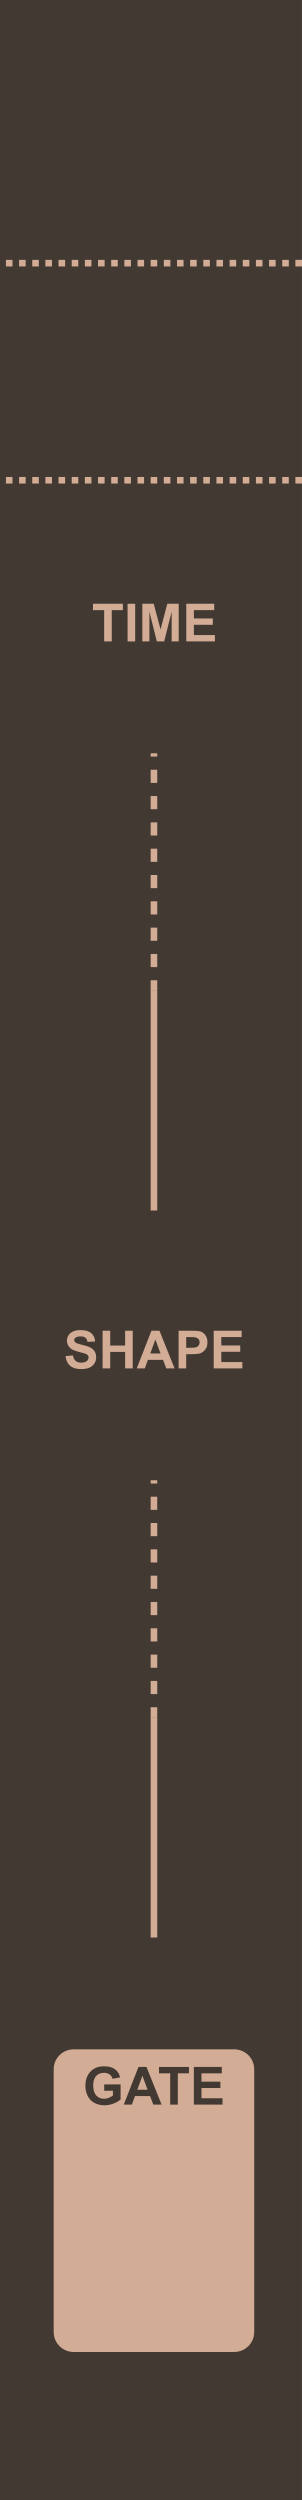
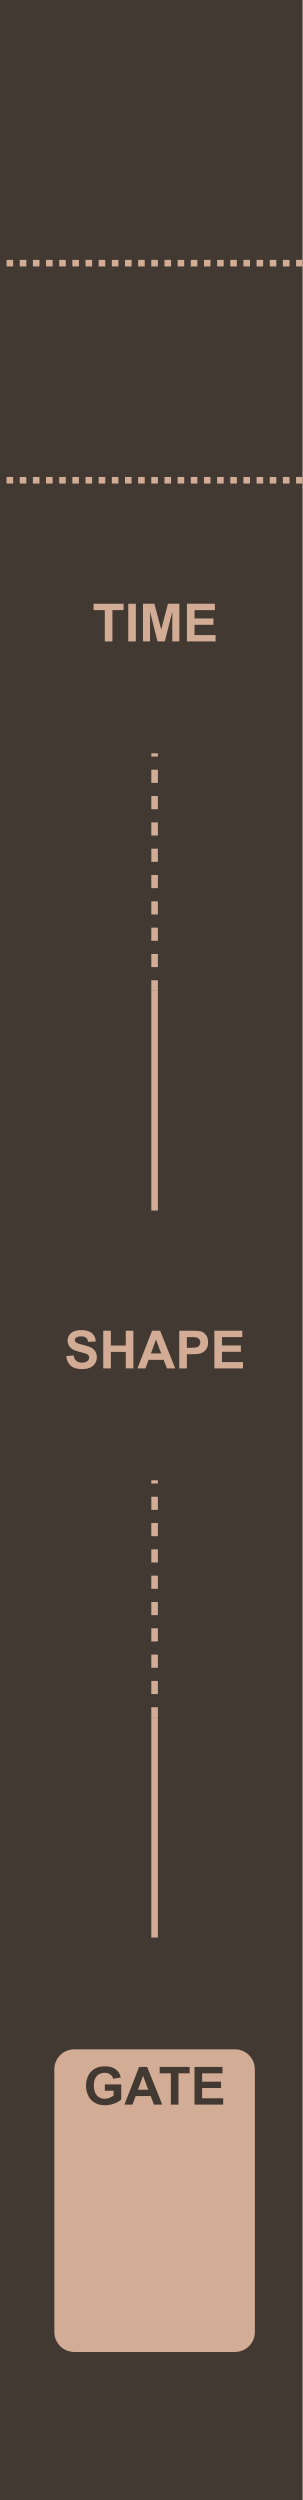
- <svg xmlns="http://www.w3.org/2000/svg" xmlns:xlink="http://www.w3.org/1999/xlink" width="45.9" height="380" viewBox="0 0 45.9 380" version="1.1" id="svg100">
+ <svg xmlns="http://www.w3.org/2000/svg" xmlns:xlink="http://www.w3.org/1999/xlink" width="46" height="380" viewBox="0 0 46 380" version="1.1" id="svg100">
  <defs id="defs7">
    <rect x="85" y="10" width="51.058" height="25" id="rect29906" />
    <linearGradient id="a8e142bb-541b-4903-be63-d5d069028a5d" x1="22.5" x2="22.5" y2="380" gradientUnits="userSpaceOnUse">
      <stop offset="0" stop-color="#ebebeb" id="stop2" />
      <stop offset="1" stop-color="#e1e1e1" id="stop4" />
    </linearGradient>
    <rect x="85" y="10" width="51.058" height="25" id="rect29906-0" />
    <linearGradient id="a8e142bb-541b-4903-be63-d5d069028a5d-4" x1="22.5" x2="22.5" y2="380" gradientUnits="userSpaceOnUse">
      <stop offset="0" stop-color="#ebebeb" id="stop2-3" />
      <stop offset="1" stop-color="#e1e1e1" id="stop4-3" />
    </linearGradient>
    <rect x="85" y="10" width="51.058" height="25" id="rect29906-2" />
    <linearGradient id="a8e142bb-541b-4903-be63-d5d069028a5d-5" x1="22.5" x2="22.5" y2="380" gradientUnits="userSpaceOnUse">
      <stop offset="0" stop-color="#ebebeb" id="stop2-5" />
      <stop offset="1" stop-color="#e1e1e1" id="stop4-1" />
    </linearGradient>
    <rect id="SVGID_1_" x="46.755" y="67.833" width="18" height="18" />
    <rect id="SVGID_1_-8" x="46.755" y="67.833" width="18" height="18" />
    <rect id="SVGID_1_-6" x="46.755" y="67.833" width="18" height="18" />
    <rect id="SVGID_1_-82" x="46.755" y="67.833" width="18" height="18" />
    <rect id="rect15399-7" x="46.755" y="67.833" width="18" height="18" />
  </defs>
  <g id="layer4" style="display:inline">
-     <g id="aea613ef-74be-49bf-be45-c0734aee674b" data-name="FND BG" style="fill:#423932;fill-opacity:1;stroke-width:1.896" transform="scale(1.02,1)">
-       <rect width="45" height="380" fill="url(#a8e142bb-541b-4903-be63-d5d069028a5d)" id="rect9" style="fill:#423932;fill-opacity:1;stroke-width:1.896" x="0" y="0" />
+     <g id="aea613ef-74be-49bf-be45-c0734aee674b" data-name="FND BG" style="fill:#423932;fill-opacity:1;stroke-width:1.894" transform="scale(1.022222,1)">
+       <rect width="45" height="380" fill="url(#a8e142bb-541b-4903-be63-d5d069028a5d)" id="rect9" style="fill:#423932;fill-opacity:1;stroke-width:1.894" x="0" y="0" />
    </g>
  </g>
  <g id="layer3" style="display:inline" />
  <g id="f45e0130-37b7-4f8b-95b3-6408baa23eb1" data-name="components" style="display:inline">
-     <rect x="8.16" y="311.5" width="30.48" height="46" rx="3.026" fill="#1f1f1f" id="rect56-2" style="display:inline;fill:#d2ac95;fill-opacity:1;stroke-width:1.044" ry="3.026" />
-     <path style="color:#000000;fill:#d2ac95;fill-opacity:1;stroke-dasharray:2, 2;stroke-dashoffset:1.5;-inkscape-stroke:none" d="m 22.9,225 v 0.5 h 1 V 225 Z m 0,2.5 v 2 h 1 v -2 z m 0,4 v 2 h 1 v -2 z m 0,4 v 2 h 1 v -2 z m 0,4 v 2 h 1 v -2 z m 0,4 v 2 h 1 v -2 z m 0,4 v 2 h 1 v -2 z m 0,4 v 2 h 1 v -2 z m 0,4 v 2 h 1 v -2 z m 0,4 v 1.5 h 1 v -1.5 z" id="path108398-0" />
-     <path style="color:#000000;fill:#d2ac95;fill-opacity:1;stroke-dasharray:2, 2;stroke-dashoffset:1.5;-inkscape-stroke:none" d="m 22.9,114.5 v 0.5 h 1 v -0.5 z m 0,2.5 v 2 h 1 v -2 z m 0,4 v 2 h 1 v -2 z m 0,4 v 2 h 1 v -2 z m 0,4 v 2 h 1 v -2 z m 0,4 v 2 h 1 v -2 z m 0,4 v 2 h 1 v -2 z m 0,4 v 2 h 1 v -2 z m 0,4 v 2 h 1 v -2 z m 0,4 v 1.5 h 1 V 149 Z" id="path108398-34" />
-     <path style="color:#000000;fill:#d2ac95;fill-opacity:1;-inkscape-stroke:none" d="m 22.9,261 v 33.5 h 1 V 261 Z" id="path108398-1-9" />
-     <path style="color:#000000;fill:#d2ac95;fill-opacity:1;-inkscape-stroke:none" d="M 22.9,150.5 V 184 h 1 v -33.5 z" id="path108398-1-0" />
-     <path style="color:#000000;fill:#d2ac95;fill-opacity:1;stroke-dasharray:1, 1;-inkscape-stroke:none" d="m 0.9,39.5 v 1 h 1 v -1 z m 2,0 v 1 h 1 v -1 z m 2,0 v 1 h 1 v -1 z m 2,0 v 1 h 1 v -1 z m 2,0 v 1 h 1 v -1 z m 2,0 v 1 h 1 v -1 z m 2,0 v 1 h 1 v -1 z m 2,0 v 1 h 1 v -1 z m 2,0 v 1 h 1 v -1 z m 2,0 v 1 h 1 v -1 z m 2,0 v 1 h 1 v -1 z m 2,0 v 1 h 1 v -1 z m 2,0 v 1 h 1 v -1 z m 2,0 v 1 h 1 v -1 z m 2,0 v 1 h 1 v -1 z m 2,0 v 1 h 1 v -1 z m 2,0 v 1 h 1 v -1 z m 2,0 v 1 h 1 v -1 z m 2,0 v 1 h 1 v -1 z m 2,0 v 1 h 1 v -1 z m 2,0 v 1 h 1 v -1 z m 2,0 v 1 h 1 v -1 z m 2,0 v 1 h 1 v -1 z" id="path138764-7" />
-     <path style="color:#000000;display:inline;fill:#d2ac95;fill-opacity:1;stroke-dasharray:1, 1;-inkscape-stroke:none" d="m 0.9,72.5 v 1 h 1 v -1 z m 2,0 v 1 h 1 v -1 z m 2,0 v 1 h 1 v -1 z m 2,0 v 1 h 1 v -1 z m 2,0 v 1 h 1 v -1 z m 2,0 v 1 h 1 v -1 z m 2,0 v 1 h 1 v -1 z m 2,0 v 1 h 1 v -1 z m 2,0 v 1 h 1 v -1 z m 2,0 v 1 h 1 v -1 z m 2,0 v 1 h 1 v -1 z m 2,0 v 1 h 1 v -1 z m 2,0 v 1 h 1 v -1 z m 2,0 v 1 h 1 v -1 z m 2,0 v 1 h 1 v -1 z m 2,0 v 1 h 1 v -1 z m 2,0 v 1 h 1 v -1 z m 2,0 v 1 h 1 v -1 z m 2,0 v 1 h 1 v -1 z m 2,0 v 1 h 1 v -1 z m 2,0 v 1 h 1 v -1 z m 2,0 v 1 h 1 v -1 z m 2,0 v 1 h 1 v -1 z" id="path138764-7-8" />
-     <g id="g40640" transform="translate(1.058245)" style="display:inline;fill:#d2ac95;fill-opacity:1">
+     <rect x="8.26" y="311.5" width="30.48" height="46" rx="3.026" fill="#1f1f1f" id="rect56-2" style="display:inline;fill:#d2ac95;fill-opacity:1;stroke-width:1.044" ry="3.026" />
+     <path style="color:#000000;fill:#d2ac95;fill-opacity:1;stroke-dasharray:2, 2;stroke-dashoffset:1.5;-inkscape-stroke:none" d="m 23,225 v 0.5 h 1 V 225 Z m 0,2.5 v 2 h 1 v -2 z m 0,4 v 2 h 1 v -2 z m 0,4 v 2 h 1 v -2 z m 0,4 v 2 h 1 v -2 z m 0,4 v 2 h 1 v -2 z m 0,4 v 2 h 1 v -2 z m 0,4 v 2 h 1 v -2 z m 0,4 v 2 h 1 v -2 z m 0,4 v 1.5 h 1 v -1.5 z" id="path108398-0" />
+     <path style="color:#000000;fill:#d2ac95;fill-opacity:1;stroke-dasharray:2, 2;stroke-dashoffset:1.5;-inkscape-stroke:none" d="m 23,114.5 v 0.5 h 1 v -0.5 z m 0,2.5 v 2 h 1 v -2 z m 0,4 v 2 h 1 v -2 z m 0,4 v 2 h 1 v -2 z m 0,4 v 2 h 1 v -2 z m 0,4 v 2 h 1 v -2 z m 0,4 v 2 h 1 v -2 z m 0,4 v 2 h 1 v -2 z m 0,4 v 2 h 1 v -2 z m 0,4 v 1.5 h 1 V 149 Z" id="path108398-34" />
+     <path style="color:#000000;fill:#d2ac95;fill-opacity:1;-inkscape-stroke:none" d="m 23,261 v 33.5 h 1 V 261 Z" id="path108398-1-9" />
+     <path style="color:#000000;fill:#d2ac95;fill-opacity:1;-inkscape-stroke:none" d="M 23,150.5 V 184 h 1 v -33.5 z" id="path108398-1-0" />
+     <path style="color:#000000;fill:#d2ac95;fill-opacity:1;stroke-dasharray:1, 1;-inkscape-stroke:none" d="m 1,39.5 v 1 h 1 v -1 z m 2,0 v 1 h 1 v -1 z m 2,0 v 1 h 1 v -1 z m 2,0 v 1 h 1 v -1 z m 2,0 v 1 h 1 v -1 z m 2,0 v 1 h 1 v -1 z m 2,0 v 1 h 1 v -1 z m 2,0 v 1 h 1 v -1 z m 2,0 v 1 h 1 v -1 z m 2,0 v 1 h 1 v -1 z m 2,0 v 1 h 1 v -1 z m 2,0 v 1 h 1 v -1 z m 2,0 v 1 h 1 v -1 z m 2,0 v 1 h 1 v -1 z m 2,0 v 1 h 1 v -1 z m 2,0 v 1 h 1 v -1 z m 2,0 v 1 h 1 v -1 z m 2,0 v 1 h 1 v -1 z m 2,0 v 1 h 1 v -1 z m 2,0 v 1 h 1 v -1 z m 2,0 v 1 h 1 v -1 z m 2,0 v 1 h 1 v -1 z m 2,0 v 1 h 1 v -1 z" id="path138764-7" />
+     <path style="color:#000000;display:inline;fill:#d2ac95;fill-opacity:1;stroke-dasharray:1, 1;-inkscape-stroke:none" d="m 1,72.5 v 1 h 1 v -1 z m 2,0 v 1 h 1 v -1 z m 2,0 v 1 h 1 v -1 z m 2,0 v 1 h 1 v -1 z m 2,0 v 1 h 1 v -1 z m 2,0 v 1 h 1 v -1 z m 2,0 v 1 h 1 v -1 z m 2,0 v 1 h 1 v -1 z m 2,0 v 1 h 1 v -1 z m 2,0 v 1 h 1 v -1 z m 2,0 v 1 h 1 v -1 z m 2,0 v 1 h 1 v -1 z m 2,0 v 1 h 1 v -1 z m 2,0 v 1 h 1 v -1 z m 2,0 v 1 h 1 v -1 z m 2,0 v 1 h 1 v -1 z m 2,0 v 1 h 1 v -1 z m 2,0 v 1 h 1 v -1 z m 2,0 v 1 h 1 v -1 z m 2,0 v 1 h 1 v -1 z m 2,0 v 1 h 1 v -1 z m 2,0 v 1 h 1 v -1 z m 2,0 v 1 h 1 v -1 z" id="path138764-7-8" />
+     <g id="g40640" transform="translate(1.158245)" style="display:inline;fill:#d2ac95;fill-opacity:1">
      <g id="layer4-7" style="display:inline;fill:#d2ac95;fill-opacity:1" />
      <g id="layer3-8" style="display:inline;fill:#d2ac95;fill-opacity:1" />
      <g id="f45e0130-37b7-4f8b-95b3-6408baa23eb1-2" data-name="components" style="display:inline;fill:#d2ac95;fill-opacity:1">
        <g aria-label="TIME" id="text104244-6-9" style="font-weight:bold;font-size:8px;line-height:1.25;font-family:Arial;-inkscape-font-specification:'Arial, Bold';font-variant-ligatures:none;text-align:center;text-anchor:middle;display:inline;fill:#d2ac95;fill-opacity:1" transform="translate(-45.15825)">
          <path d="m 59.93,97.497 v -4.758 h -1.699 v -0.969 h 4.551 v 0.969 h -1.695 v 4.758 z" id="path118224" style="fill:#d2ac95;fill-opacity:1" />
          <path d="m 63.492,97.497 v -5.727 h 1.156 v 5.727 z" id="path118226" style="fill:#d2ac95;fill-opacity:1" />
          <path d="m 65.734,97.497 v -5.727 h 1.73 l 1.039,3.906 1.027,-3.906 h 1.734 v 5.727 h -1.074 v -4.508 l -1.137,4.508 h -1.113 l -1.133,-4.508 v 4.508 z" id="path118228" style="fill:#d2ac95;fill-opacity:1" />
          <path d="m 72.414,97.497 v -5.727 h 4.246 v 0.969 h -3.09 v 1.27 h 2.875 v 0.965 h -2.875 v 1.559 h 3.199 v 0.965 z" id="path118230" style="fill:#d2ac95;fill-opacity:1" />
        </g>
        <g aria-label="SHAPE" id="text104244-6-9-4" style="font-weight:bold;font-size:8px;line-height:1.25;font-family:Arial;-inkscape-font-specification:'Arial, Bold';font-variant-ligatures:none;text-align:center;text-anchor:middle;display:inline;fill:#d2ac95;fill-opacity:1" transform="translate(-45.15825)">
          <path d="m 54.062,206.133 1.125,-0.109 q 0.102,0.566 0.41,0.832 0.312,0.266 0.84,0.266 0.559,0 0.84,-0.234 0.285,-0.238 0.285,-0.555 0,-0.203 -0.121,-0.344 -0.117,-0.145 -0.414,-0.25 -0.203,-0.07 -0.926,-0.25 -0.93,-0.23 -1.305,-0.566 -0.527,-0.473 -0.527,-1.152 0,-0.438 0.246,-0.816 0.25,-0.383 0.715,-0.582 0.469,-0.199 1.129,-0.199 1.078,0 1.621,0.473 0.547,0.473 0.574,1.262 l -1.156,0.051 q -0.074,-0.441 -0.32,-0.633 -0.242,-0.195 -0.73,-0.195 -0.504,0 -0.789,0.207 -0.184,0.133 -0.184,0.355 0,0.203 0.172,0.348 0.219,0.184 1.062,0.383 0.844,0.199 1.246,0.414 0.406,0.211 0.633,0.582 0.23,0.367 0.23,0.91 0,0.492 -0.273,0.922 -0.273,0.43 -0.773,0.641 -0.5,0.207 -1.246,0.207 -1.086,0 -1.668,-0.5 -0.582,-0.504 -0.695,-1.465 z" id="path118255" style="fill:#d2ac95;fill-opacity:1" />
          <path d="m 59.695,207.996 v -5.727 h 1.156 v 2.254 h 2.266 v -2.254 h 1.156 v 5.727 h -1.156 v -2.504 h -2.266 v 2.504 z" id="path118257" style="fill:#d2ac95;fill-opacity:1" />
          <path d="M 70.633,207.996 H 69.375 l -0.5,-1.301 h -2.289 l -0.473,1.301 h -1.227 l 2.23,-5.727 h 1.223 z m -2.129,-2.266 -0.789,-2.125 -0.773,2.125 z" id="path118259" style="fill:#d2ac95;fill-opacity:1" />
          <path d="m 71.246,207.996 v -5.727 h 1.855 q 1.055,0 1.375,0.086 0.492,0.129 0.824,0.562 0.332,0.43 0.332,1.113 0,0.527 -0.191,0.887 -0.191,0.359 -0.488,0.566 -0.293,0.203 -0.598,0.27 -0.414,0.082 -1.199,0.082 h -0.754 v 2.16 z m 1.156,-4.758 v 1.625 h 0.633 q 0.684,0 0.914,-0.09 0.23,-0.09 0.359,-0.281 0.133,-0.191 0.133,-0.445 0,-0.312 -0.184,-0.516 -0.184,-0.203 -0.465,-0.254 -0.207,-0.039 -0.832,-0.039 z" id="path118261" style="fill:#d2ac95;fill-opacity:1" />
          <path d="m 76.582,207.996 v -5.727 h 4.246 v 0.969 h -3.09 v 1.27 h 2.875 v 0.965 h -2.875 v 1.559 H 80.938 v 0.965 z" id="path118263" style="fill:#d2ac95;fill-opacity:1" />
        </g>
      </g>
      <g id="layer5-5" style="display:inline;fill:#d2ac95;fill-opacity:1" />
      <g id="layer2-8" style="display:inline;fill:#d2ac95;fill-opacity:1" />
      <text xml:space="preserve" id="text29904-8" style="font-weight:bold;font-size:8px;line-height:1.25;font-family:Arial;-inkscape-font-specification:'Arial, Bold';font-variant-ligatures:none;text-align:center;white-space:pre;shape-inside:url(#rect29906-2);fill:#d2ac95;fill-opacity:1" />
      <g id="layer1-2" style="display:inline;fill:#d2ac95;fill-opacity:1" />
    </g>
  </g>
  <g id="layer5" style="display:inline" />
  <g id="layer2" style="display:inline">
-     <g aria-label="GATE" id="text104244-6-9-9-7-2" style="font-weight:bold;font-size:8px;line-height:1.25;font-family:Arial;-inkscape-font-specification:'Arial, Bold';font-variant-ligatures:none;text-align:center;text-anchor:middle;display:inline;fill:#423932;fill-opacity:1" transform="translate(1.058245,-8)">
+     <g aria-label="GATE" id="text104244-6-9-9-7-2" style="font-weight:bold;font-size:8px;line-height:1.25;font-family:Arial;-inkscape-font-specification:'Arial, Bold';font-variant-ligatures:none;text-align:center;text-anchor:middle;display:inline;fill:#423932;fill-opacity:1" transform="translate(1.158245,-8)">
      <path d="m 14.781,325.797 v -0.965 h 2.492 v 2.281 q -0.363,0.352 -1.055,0.621 -0.688,0.266 -1.395,0.266 -0.898,0 -1.566,-0.375 -0.668,-0.379 -1.004,-1.078 -0.336,-0.703 -0.336,-1.527 0,-0.895 0.375,-1.59 0.375,-0.695 1.098,-1.066 0.551,-0.285 1.371,-0.285 1.066,0 1.664,0.449 0.602,0.445 0.773,1.234 l -1.148,0.215 q -0.121,-0.422 -0.457,-0.664 -0.332,-0.246 -0.832,-0.246 -0.758,0 -1.207,0.48 -0.445,0.48 -0.445,1.426 0,1.02 0.453,1.531 0.453,0.508 1.188,0.508 0.363,0 0.727,-0.141 0.367,-0.145 0.629,-0.348 v -0.727 z" id="path116890" style="fill:#423932;fill-opacity:1" />
      <path d="m 23.504,327.902 h -1.258 l -0.5,-1.301 h -2.289 l -0.473,1.301 h -1.227 l 2.23,-5.727 h 1.223 z m -2.129,-2.266 -0.789,-2.125 -0.773,2.125 z" id="path116892" style="fill:#423932;fill-opacity:1" />
      <path d="m 24.812,327.902 v -4.758 h -1.699 v -0.969 h 4.551 v 0.969 h -1.695 v 4.758 z" id="path116894" style="fill:#423932;fill-opacity:1" />
      <path d="m 28.41,327.902 v -5.727 h 4.246 v 0.969 h -3.09 v 1.27 h 2.875 v 0.965 h -2.875 v 1.559 h 3.199 v 0.965 z" id="path116896" style="fill:#423932;fill-opacity:1" />
    </g>
  </g>
  <text xml:space="preserve" id="text29904" style="font-weight:bold;font-size:8px;line-height:1.25;font-family:Arial;-inkscape-font-specification:'Arial, Bold';font-variant-ligatures:none;text-align:center;white-space:pre;shape-inside:url(#rect29906)" />
  <g id="layer1" style="display:none">
    <circle style="display:inline;fill:#ff0000;stroke:#ff0000;stroke-width:1.949;stroke-opacity:1" id="path1065-7-10-9-8" cx="22.5" cy="184" r="10.525" />
    <ellipse style="display:inline;fill:#ff0000;stroke:#ff0000;stroke-width:1.949;stroke-opacity:1" id="path1065-7-10-9-1" cx="22.5" cy="114.5" rx="13.025" ry="13.025" />
    <circle style="display:inline;fill:#ff0000;stroke:#ff0000;stroke-width:1.865;stroke-opacity:1" id="path1065-7-2-5-5-3" cx="22.5" cy="150.5" r="10.068" />
    <circle style="display:inline;fill:#ff0000;stroke:#ff0000;stroke-width:1.949;stroke-opacity:1" id="path1065-72-0" cx="22.5" cy="342.5" r="10.525" />
    <rect style="display:inline;opacity:0.996;fill:#ff0000;stroke:none;stroke-width:1" id="rect6025-8-3-1" width="24" height="24" x="10.5" y="28" ry="5.371" rx="5.371" />
    <rect style="display:inline;opacity:0.996;fill:#ff0000;stroke:none;stroke-width:1" id="rect6025-8-3-1-5" width="24" height="24" x="10.5" y="61" ry="5.371" rx="5.371" />
    <circle style="display:inline;fill:#ff0000;stroke:#ff0000;stroke-width:1.949;stroke-opacity:1" id="path1065-7-10-9-8-0" cx="22.5" cy="294.5" r="10.525" />
    <ellipse style="display:inline;fill:#ff0000;stroke:#ff0000;stroke-width:1.949;stroke-opacity:1" id="path1065-7-10-9-1-7" cx="22.5" cy="225" rx="13.025" ry="13.025" />
    <circle style="display:inline;fill:#ff0000;stroke:#ff0000;stroke-width:1.865;stroke-opacity:1" id="path1065-7-2-5-5-3-4" cx="22.5" cy="261" r="10.068" />
    <circle style="display:inline;fill:#ff0000;stroke:#ff0000;stroke-width:1.949;stroke-opacity:1" id="path1065-72-2-0-9-3-9" cx="32.5" cy="326.5" r="2.025" />
    <circle style="display:inline;fill:#ff0000;stroke:#ff0000;stroke-width:1.949;stroke-opacity:1" id="path1065-72-2-0-9-3-90-1-7" cx="22.5" cy="23.5" r="2.025" />
    <circle style="display:inline;fill:#ff0000;stroke:#ff0000;stroke-width:1.949;stroke-opacity:1" id="path1065-72-2-0-9-3-90-1-2" cx="22.5" cy="56.5" r="2.025" />
    <path id="path1065-72-2-0-9-3-90-1-1-6-0-1-0" style="display:inline;fill:#ff0000;stroke:#ff0000;stroke-width:1.949" d="M 16.525,326.5 A 3.525,3.525 0 0 1 13,330.025 3.525,3.525 0 0 1 9.475,326.5 3.525,3.525 0 0 1 13,322.975 3.525,3.525 0 0 1 16.525,326.5 Z" />
    <g id="g15302" transform="translate(1.999999,53.5)" style="display:inline">
      <rect style="fill:#999999;stroke:#000000;stroke-width:0.372;stroke-miterlimit:4;stroke-dasharray:none;stroke-opacity:1" id="rect109948-4" width="15.628" height="5.628" x="0.186" y="0.186" ry="2.953" rx="2.953" />
      <g id="layer1-0" transform="translate(-46.75571,-67.83304)">
        <g id="g67940">
          <defs id="defs67935">
            <rect id="rect15290" x="46.755" y="67.833" width="18" height="18" />
          </defs>
          <clipPath id="SVGID_2_">
            <use xlink:href="#SVGID_1_" overflow="visible" id="use67937" x="0" y="0" width="100%" height="100%" />
          </clipPath>
        </g>
      </g>
      <g aria-label="Copy" id="text3338-0" style="font-size:5.333px;line-height:1.25;font-family:Arial;-inkscape-font-specification:'Arial, Normal';font-variant-ligatures:none;text-align:center;text-anchor:middle">
        <path d="m 4.83,3.071 0.505,0.128 Q 5.176,3.821 4.762,4.149 4.351,4.475 3.754,4.475 q -0.617,0 -1.005,-0.25 Q 2.364,3.972 2.161,3.496 1.96,3.019 1.96,2.472 q 0,-0.596 0.227,-1.039 0.229,-0.445 0.648,-0.674 0.422,-0.232 0.927,-0.232 0.573,0 0.964,0.292 Q 5.116,1.11 5.27,1.639 L 4.773,1.756 Q 4.64,1.34 4.387,1.149 4.135,0.959 3.752,0.959 q -0.44,0 -0.737,0.211 -0.294,0.211 -0.414,0.568 -0.12,0.354 -0.12,0.732 0,0.487 0.141,0.852 0.143,0.362 0.443,0.542 0.299,0.18 0.648,0.18 0.424,0 0.719,-0.245 0.294,-0.245 0.398,-0.727 z" id="path13275" />
        <path d="m 5.723,3.027 q 0,-0.768 0.427,-1.138 0.357,-0.307 0.87,-0.307 0.57,0 0.932,0.375 0.362,0.372 0.362,1.031 0,0.534 -0.161,0.841 -0.159,0.305 -0.466,0.474 -0.305,0.169 -0.667,0.169 -0.581,0 -0.94,-0.372 Q 5.723,3.728 5.723,3.027 Z m 0.482,0 q 0,0.531 0.232,0.797 0.232,0.263 0.583,0.263 0.349,0 0.581,-0.266 0.232,-0.266 0.232,-0.81 0,-0.513 -0.234,-0.776 -0.232,-0.266 -0.578,-0.266 -0.352,0 -0.583,0.263 -0.232,0.263 -0.232,0.794 z" id="path13277" />
        <path d="M 8.864,5.47 V 1.644 h 0.427 V 2.004 Q 9.442,1.793 9.632,1.688 9.822,1.582 10.093,1.582 q 0.354,0 0.625,0.182 0.271,0.182 0.409,0.516 0.138,0.331 0.138,0.727 0,0.424 -0.154,0.766 -0.151,0.339 -0.443,0.521 -0.289,0.18 -0.609,0.18 -0.234,0 -0.422,-0.099 Q 9.452,4.274 9.333,4.123 V 5.47 Z M 9.288,3.043 q 0,0.534 0.216,0.789 0.216,0.255 0.523,0.255 0.312,0 0.534,-0.263 0.224,-0.266 0.224,-0.82 0,-0.529 -0.219,-0.792 -0.216,-0.263 -0.518,-0.263 -0.299,0 -0.531,0.281 -0.229,0.279 -0.229,0.812 z" id="path13279" />
        <path d="M 11.809,5.475 11.757,5.035 q 0.154,0.042 0.268,0.042 0.156,0 0.25,-0.052 0.094,-0.052 0.154,-0.146 0.044,-0.07 0.143,-0.349 0.013,-0.039 0.042,-0.115 L 11.564,1.644 H 12.069 l 0.576,1.602 q 0.112,0.305 0.201,0.641 0.081,-0.323 0.193,-0.63 l 0.591,-1.612 h 0.469 l -1.052,2.812 q -0.169,0.456 -0.263,0.628 -0.125,0.232 -0.286,0.339 -0.161,0.109 -0.385,0.109 -0.135,0 -0.302,-0.057 z" id="path13281" />
      </g>
    </g>
    <g id="g15361" transform="translate(27,53.5)" style="display:inline">
      <rect style="fill:#999999;stroke:#000000;stroke-width:0.372;stroke-miterlimit:4;stroke-dasharray:none;stroke-opacity:1" id="rect109948-9" width="15.628" height="5.628" x="0.186" y="0.186" ry="2.953" rx="2.953" />
      <g id="layer1-8" transform="translate(-46.75571,-67.83304)">
        <g id="g67940-1">
          <defs id="defs67935-7">
            <rect id="rect15348" x="46.755" y="67.833" width="18" height="18" />
          </defs>
          <clipPath id="SVGID_2_-0">
            <use xlink:href="#SVGID_1_-8" overflow="visible" id="use67937-8" x="0" y="0" width="100%" height="100%" />
          </clipPath>
        </g>
      </g>
      <g aria-label="Paste" id="text3338-0-6" style="font-size:5.333px;line-height:1.25;font-family:Arial;-inkscape-font-specification:'Arial, Normal';font-variant-ligatures:none;text-align:center;text-anchor:middle">
        <path d="M 1.497,4.878 V 1.06 h 1.44 q 0.38,0 0.581,0.036 0.281,0.047 0.471,0.18 0.19,0.13 0.305,0.367 0.117,0.237 0.117,0.521 0,0.487 -0.31,0.826 -0.31,0.336 -1.12,0.336 H 2.003 v 1.552 z m 0.505,-2.003 h 0.987 q 0.49,0 0.695,-0.182 0.206,-0.182 0.206,-0.513 0,-0.24 -0.122,-0.409 Q 3.648,1.599 3.451,1.544 3.323,1.51 2.979,1.51 H 2.003 Z" id="path13962" />
        <path d="M 6.799,4.536 Q 6.539,4.758 6.297,4.849 6.057,4.94 5.781,4.94 q -0.456,0 -0.701,-0.221 -0.245,-0.224 -0.245,-0.57 0,-0.203 0.091,-0.37 Q 5.021,3.609 5.169,3.508 5.32,3.406 5.508,3.354 5.646,3.318 5.924,3.284 6.492,3.216 6.76,3.122 6.763,3.026 6.763,3 q 0,-0.286 -0.133,-0.404 -0.18,-0.159 -0.534,-0.159 -0.331,0 -0.49,0.117 -0.156,0.115 -0.232,0.409 l -0.458,-0.062 q 0.062,-0.294 0.206,-0.474 Q 5.266,2.245 5.536,2.148 5.807,2.049 6.164,2.049 q 0.354,0 0.576,0.083 0.221,0.083 0.326,0.211 0.104,0.125 0.146,0.318 0.023,0.12 0.023,0.432 v 0.625 q 0,0.654 0.029,0.828 0.031,0.172 0.12,0.331 H 6.893 Q 6.82,4.732 6.799,4.536 Z M 6.76,3.49 Q 6.505,3.594 5.995,3.667 5.706,3.708 5.586,3.76 5.466,3.812 5.401,3.914 5.336,4.013 5.336,4.135 q 0,0.187 0.141,0.312 0.143,0.125 0.417,0.125 0.271,0 0.482,-0.117 0.211,-0.12 0.31,-0.326 0.076,-0.159 0.076,-0.469 z" id="path13964" />
        <path d="m 7.773,4.052 0.464,-0.073 q 0.039,0.279 0.216,0.427 0.18,0.148 0.5,0.148 0.323,0 0.479,-0.13 0.156,-0.133 0.156,-0.31 0,-0.159 -0.138,-0.25 -0.096,-0.062 -0.479,-0.159 Q 8.456,3.576 8.255,3.482 8.057,3.385 7.953,3.219 7.852,3.049 7.852,2.846 q 0,-0.185 0.083,-0.341 Q 8.021,2.346 8.167,2.242 8.276,2.161 8.464,2.107 8.654,2.049 8.87,2.049 q 0.326,0 0.57,0.094 0.247,0.094 0.365,0.255 0.117,0.159 0.161,0.427 l -0.458,0.062 Q 9.477,2.674 9.326,2.555 9.177,2.435 8.904,2.435 q -0.323,0 -0.461,0.107 -0.138,0.107 -0.138,0.25 0,0.091 0.057,0.164 0.057,0.076 0.18,0.125 0.07,0.026 0.414,0.12 0.497,0.133 0.693,0.219 0.198,0.083 0.31,0.245 0.112,0.161 0.112,0.401 0,0.234 -0.138,0.443 Q 9.797,4.714 9.539,4.828 9.281,4.94 8.956,4.94 8.417,4.94 8.133,4.716 7.852,4.492 7.773,4.052 Z" id="path13966" />
        <path d="m 11.651,4.458 0.068,0.414 q -0.198,0.042 -0.354,0.042 -0.255,0 -0.396,-0.081 Q 10.828,4.753 10.771,4.622 10.714,4.49 10.714,4.068 V 2.477 h -0.344 V 2.112 h 0.344 V 1.427 l 0.466,-0.281 v 0.966 h 0.471 v 0.365 h -0.471 v 1.617 q 0,0.201 0.023,0.258 0.026,0.057 0.081,0.091 0.057,0.034 0.161,0.034 0.078,0 0.206,-0.018 z" id="path13968" />
        <path d="m 14.003,3.987 0.484,0.06 q -0.115,0.424 -0.424,0.659 -0.31,0.234 -0.792,0.234 -0.607,0 -0.964,-0.372 -0.354,-0.375 -0.354,-1.049 0,-0.698 0.359,-1.083 0.359,-0.385 0.932,-0.385 0.555,0 0.906,0.378 0.352,0.378 0.352,1.062 0,0.042 -0.003,0.125 h -2.062 q 0.026,0.456 0.258,0.698 0.232,0.242 0.578,0.242 0.258,0 0.44,-0.135 0.182,-0.135 0.289,-0.432 z M 12.464,3.229 h 1.544 Q 13.977,2.88 13.831,2.706 13.607,2.435 13.25,2.435 q -0.323,0 -0.544,0.216 -0.219,0.216 -0.242,0.578 z" id="path13970" />
      </g>
    </g>
    <g id="g15408" transform="translate(11,20.5)" style="display:inline">
      <rect style="fill:#999999;stroke:#000000;stroke-width:0.372;stroke-miterlimit:4;stroke-dasharray:none;stroke-opacity:1" id="rect109948-1" width="5.628" height="5.628" x="0.186" y="0.186" ry="2.953" rx="2.953" />
      <g id="layer1-1" transform="translate(-46.75571,-67.83304)">
        <g id="g67940-5">
          <defs id="defs67935-6">
            <rect id="rect15399" x="46.755" y="67.833" width="18" height="18" />
          </defs>
          <clipPath id="SVGID_2_-5">
            <use xlink:href="#SVGID_1_-6" overflow="visible" id="use67937-4" x="0" y="0" width="100%" height="100%" />
          </clipPath>
        </g>
      </g>
      <g aria-label="+" id="text3338-0-0" style="font-size:6.667px;line-height:1.25;font-family:Arial;-inkscape-font-specification:'Arial, Normal';font-variant-ligatures:none;text-align:center;text-anchor:middle">
        <path d="M 2.723,4.577 V 3.269 H 1.424 V 2.722 H 2.723 V 1.423 H 3.277 V 2.722 H 4.576 V 3.269 H 3.277 v 1.309 z" id="path14951" />
      </g>
    </g>
    <g id="g15535" transform="translate(28,20.5)" style="display:inline">
      <rect style="fill:#999999;stroke:#000000;stroke-width:0.372;stroke-miterlimit:4;stroke-dasharray:none;stroke-opacity:1" id="rect109948" width="5.628" height="5.628" x="0.186" y="0.186" ry="2.953" rx="2.953" />
      <g id="layer1-23" transform="translate(-46.75571,-67.83304)">
        <g id="g67940-7">
          <defs id="defs67935-3">
            <rect id="rect15526" x="46.755" y="67.833" width="18" height="18" />
          </defs>
          <clipPath id="SVGID_2_-6">
            <use xlink:href="#SVGID_1_-82" overflow="visible" id="use67937-1" x="0" y="0" width="100%" height="100%" />
          </clipPath>
        </g>
      </g>
      <g aria-label="-" id="text3338-0-2" style="font-size:6.667px;line-height:1.25;font-family:Arial;-inkscape-font-specification:'Arial, Normal';font-variant-ligatures:none;text-align:center;text-anchor:middle">
        <path d="m 2.102,3.295 v -0.589 h 1.8 v 0.589 z" id="path12524" />
      </g>
    </g>
    <g id="g15408-0" transform="translate(37,20.5)" style="display:inline">
      <rect style="fill:#999999;stroke:#000000;stroke-width:0.372;stroke-miterlimit:4;stroke-dasharray:none;stroke-opacity:1" id="rect109948-1-7" width="5.628" height="5.628" x="0.186" y="0.186" ry="2.953" rx="2.953" />
      <g id="layer1-1-7" transform="translate(-46.75571,-67.83304)">
        <g id="g67940-5-2">
          <defs id="defs67935-6-9">
            <rect id="rect15585" x="46.755" y="67.833" width="18" height="18" />
          </defs>
          <clipPath id="SVGID_2_-5-1">
            <use xlink:href="#SVGID_1_-6" overflow="visible" id="use67937-4-6" x="0" y="0" width="100%" height="100%" />
          </clipPath>
        </g>
      </g>
      <g aria-label="+" id="text3338-0-0-7" style="font-size:6.667px;line-height:1.25;font-family:Arial;-inkscape-font-specification:'Arial, Normal';font-variant-ligatures:none;text-align:center;text-anchor:middle">
        <path d="M 2.723,4.577 V 3.269 H 1.424 V 2.722 H 2.723 V 1.423 H 3.277 V 2.722 H 4.576 V 3.269 H 3.277 v 1.309 z" id="path14951-9" />
      </g>
    </g>
  </g>
</svg>
